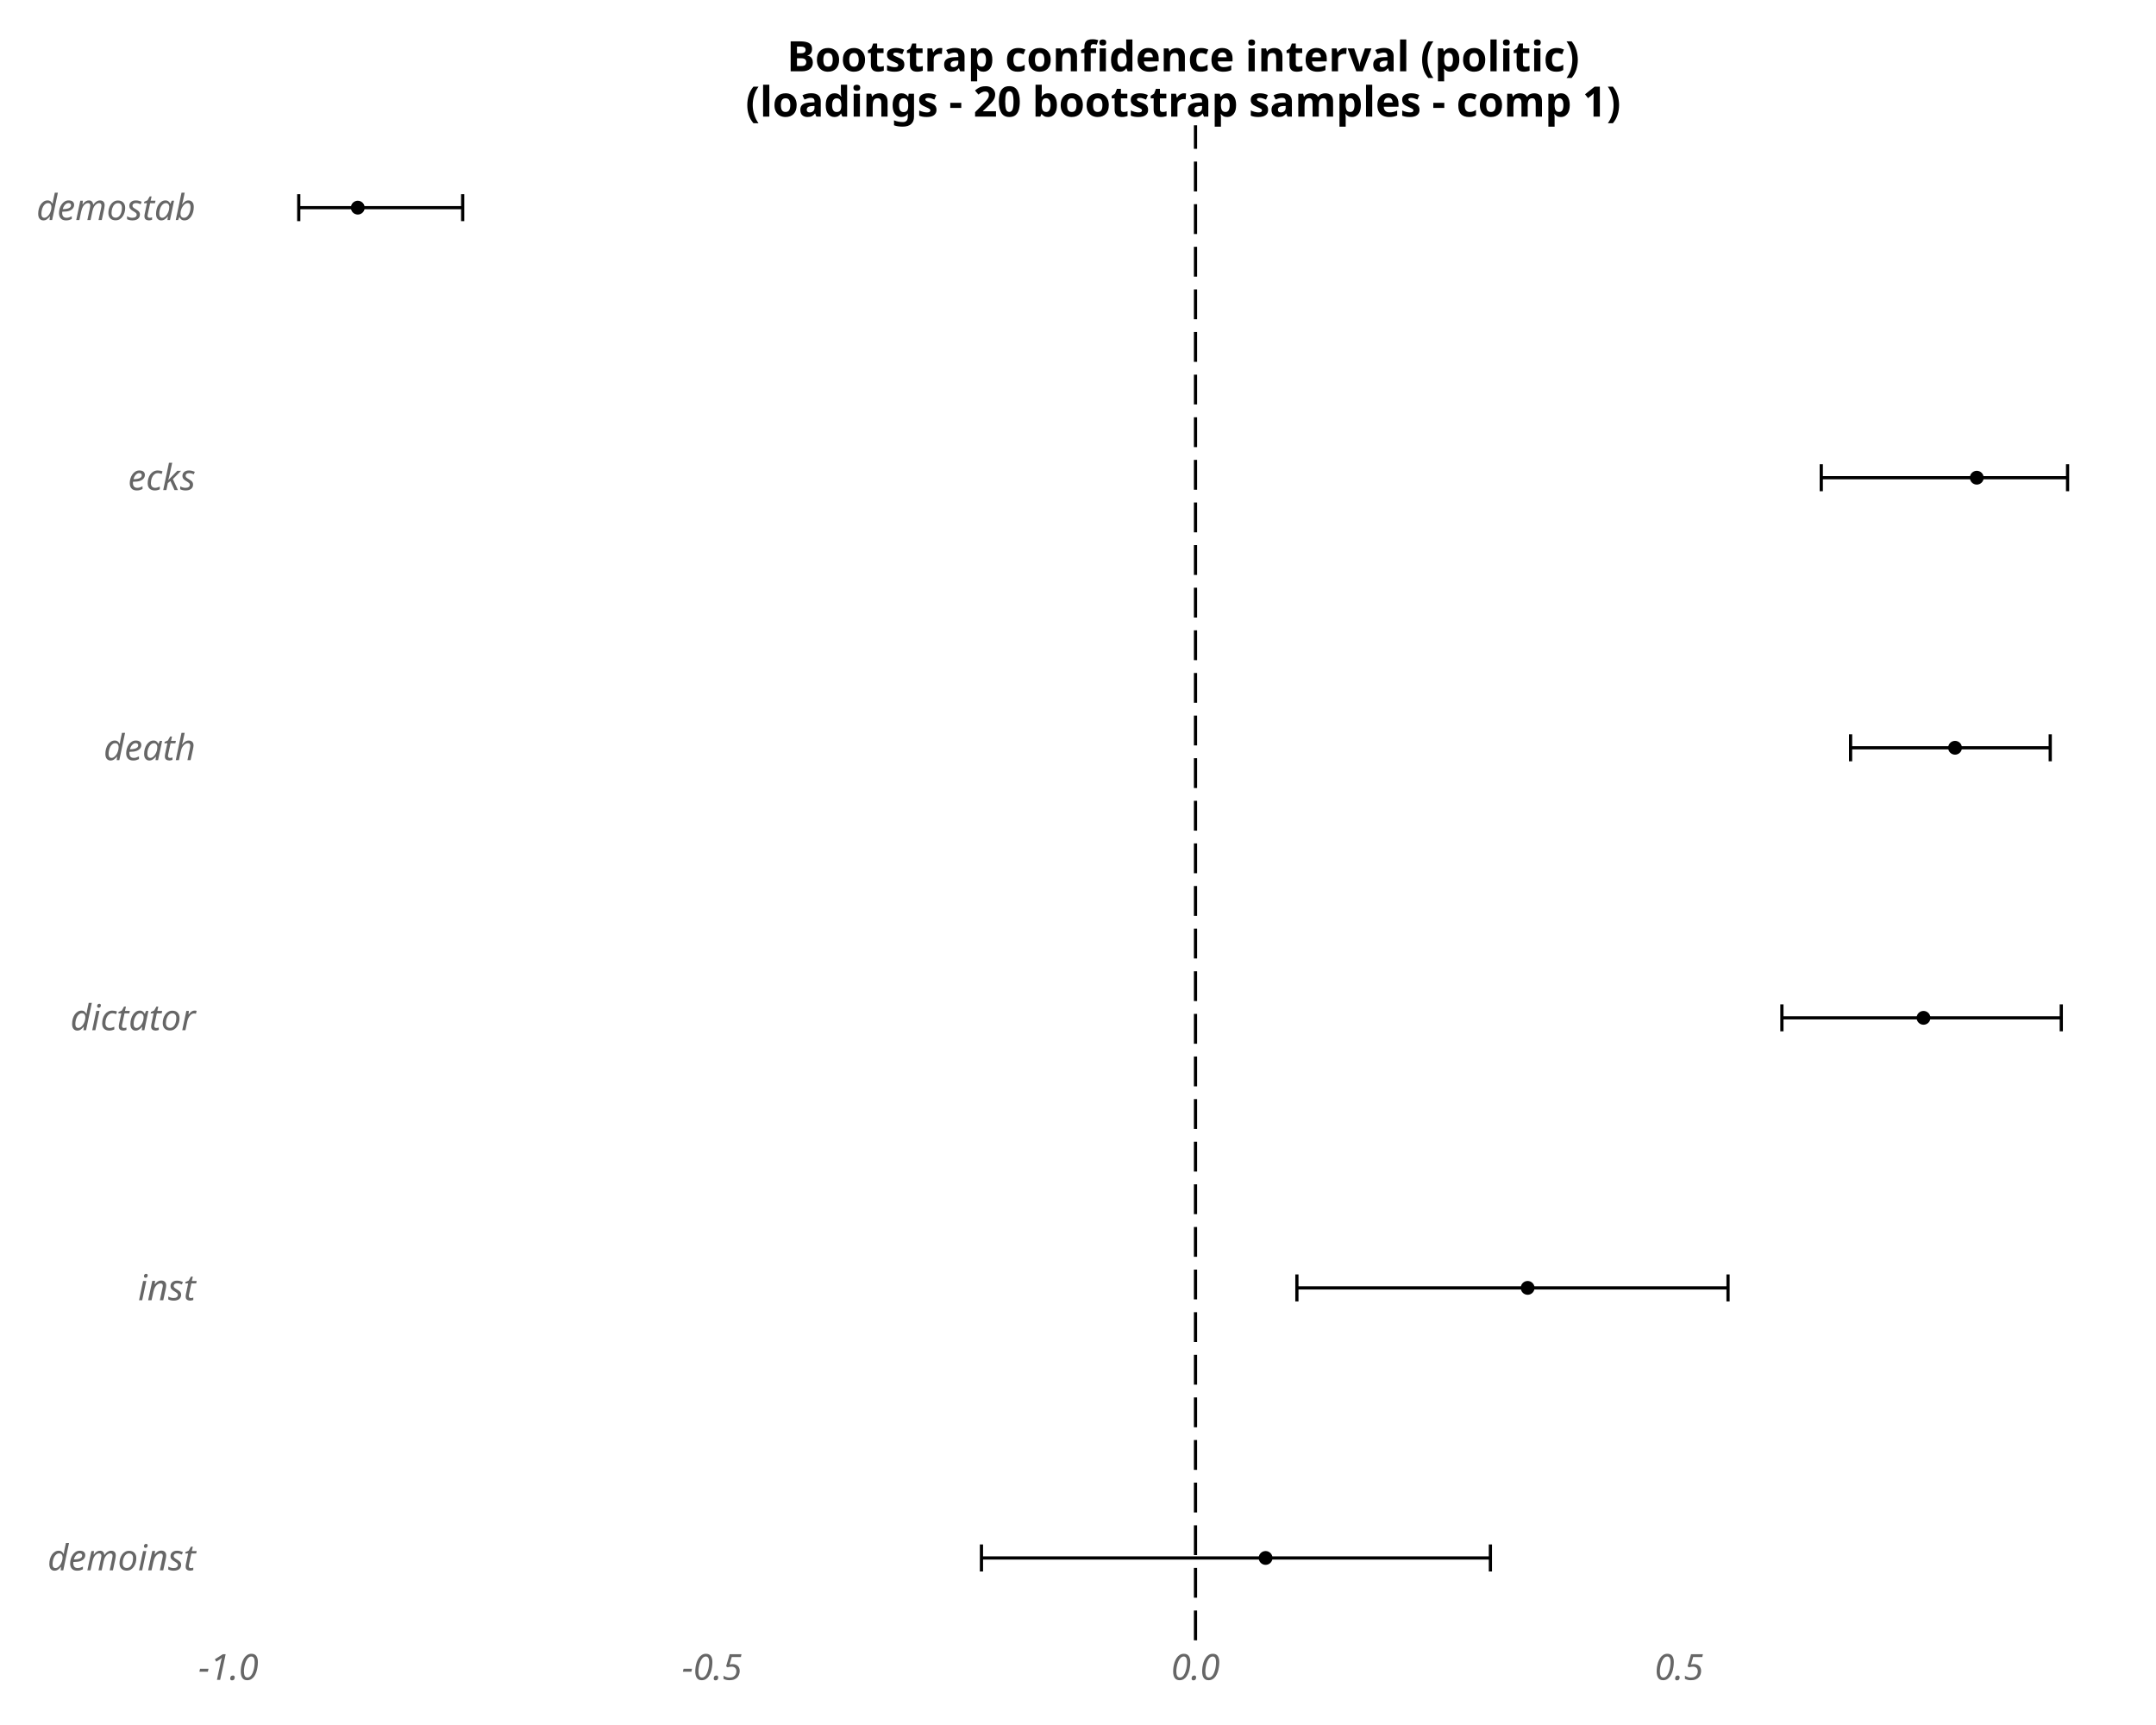
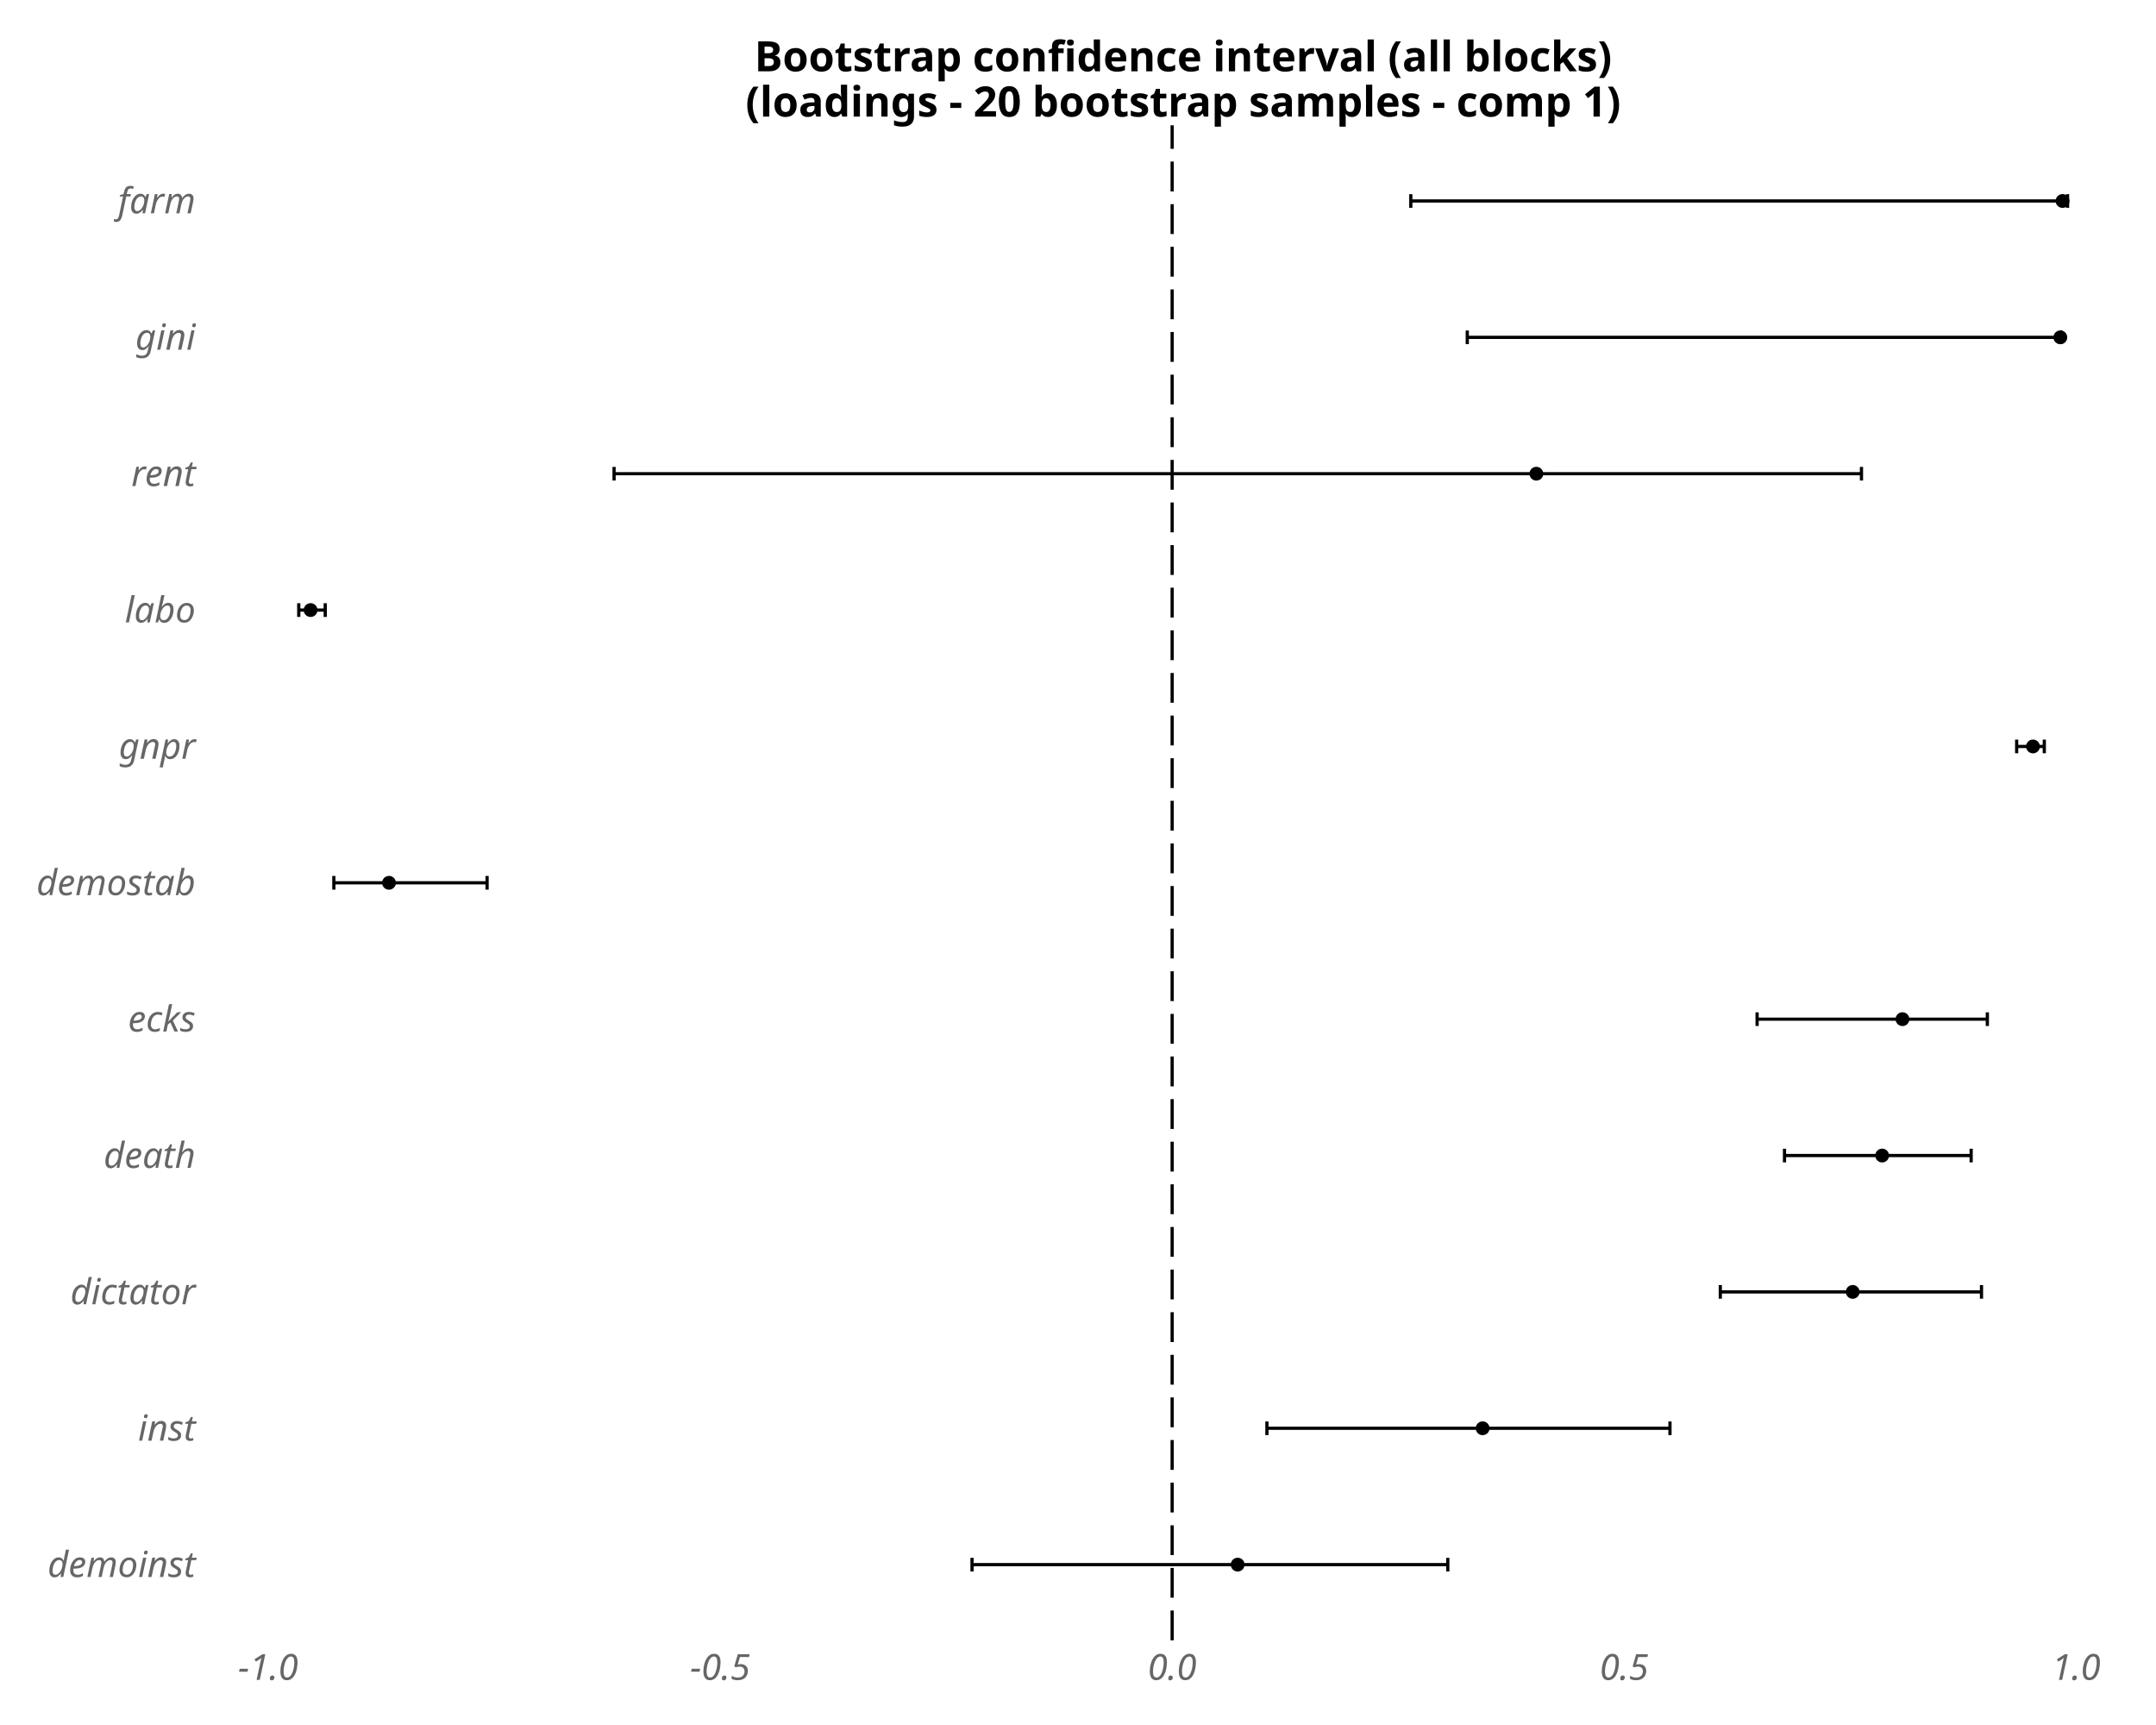
<svg xmlns="http://www.w3.org/2000/svg" class="svglite" data-engine-version="2.0" width="720.00pt" height="576.00pt" viewBox="0 0 720.00 576.00">
  <defs>
    <style type="text/css">
    .svglite line, .svglite polyline, .svglite polygon, .svglite path, .svglite rect, .svglite circle {
      fill: none;
      stroke: #000000;
      stroke-linecap: round;
      stroke-linejoin: round;
      stroke-miterlimit: 10.00;
    }
  </style>
  </defs>
  <rect width="100%" height="100%" style="stroke: none; fill: #FFFFFF;" />
  <defs>
    <clipPath id="cpMC4wMHw3MjAuMDB8MC4wMHw1NzYuMDA=">
      <rect x="0.00" y="0.00" width="720.00" height="576.00" />
    </clipPath>
  </defs>
  <g clip-path="url(#cpMC4wMHw3MjAuMDB8MC4wMHw1NzYuMDA=)">
    <rect x="0.00" y="0.00" width="720.00" height="576.00" style="stroke-width: 1.07; stroke: #FFFFFF; fill: #FFFFFF;" />
  </g>
  <defs>
    <clipPath id="cpNzAuMjR8NzIwLjAwfDQxLjgzfDU0Ny43Mw==">
      <rect x="70.24" y="41.83" width="649.76" height="505.89" />
    </clipPath>
  </defs>
  <g clip-path="url(#cpNzAuMjR8NzIwLjAwfDQxLjgzfDU0Ny43Mw==)">
    <rect x="70.24" y="41.83" width="649.76" height="505.89" style="stroke-width: 1.07; stroke: none; fill: #FFFFFF;" />
-     <circle cx="119.48" cy="69.34" r="1.95" style="stroke-width: 0.71; fill: #000000;" />
-     <circle cx="660.15" cy="159.51" r="1.95" style="stroke-width: 0.71; fill: #000000;" />
-     <circle cx="652.89" cy="249.69" r="1.95" style="stroke-width: 0.71; fill: #000000;" />
-     <circle cx="642.36" cy="339.87" r="1.95" style="stroke-width: 0.71; fill: #000000;" />
-     <circle cx="510.16" cy="430.04" r="1.95" style="stroke-width: 0.71; fill: #000000;" />
-     <circle cx="422.65" cy="520.22" r="1.95" style="stroke-width: 0.71; fill: #000000;" />
-     <polyline points="154.51,73.85 154.51,64.83 " style="stroke-width: 1.07; stroke-linecap: butt;" />
-     <polyline points="154.51,69.34 99.77,69.34 " style="stroke-width: 1.07; stroke-linecap: butt;" />
-     <polyline points="99.77,73.85 99.77,64.83 " style="stroke-width: 1.07; stroke-linecap: butt;" />
-     <polyline points="690.47,164.02 690.47,155.01 " style="stroke-width: 1.07; stroke-linecap: butt;" />
-     <polyline points="690.47,159.51 608.22,159.51 " style="stroke-width: 1.07; stroke-linecap: butt;" />
-     <polyline points="608.22,164.02 608.22,155.01 " style="stroke-width: 1.07; stroke-linecap: butt;" />
-     <polyline points="684.68,254.20 684.68,245.18 " style="stroke-width: 1.07; stroke-linecap: butt;" />
-     <polyline points="684.68,249.69 618.01,249.69 " style="stroke-width: 1.07; stroke-linecap: butt;" />
-     <polyline points="618.01,254.20 618.01,245.18 " style="stroke-width: 1.07; stroke-linecap: butt;" />
-     <polyline points="688.37,344.38 688.37,335.36 " style="stroke-width: 1.07; stroke-linecap: butt;" />
-     <polyline points="688.37,339.87 595.07,339.87 " style="stroke-width: 1.07; stroke-linecap: butt;" />
-     <polyline points="595.07,344.38 595.07,335.36 " style="stroke-width: 1.07; stroke-linecap: butt;" />
-     <polyline points="577.08,434.55 577.08,425.54 " style="stroke-width: 1.07; stroke-linecap: butt;" />
-     <polyline points="577.08,430.04 433.10,430.04 " style="stroke-width: 1.07; stroke-linecap: butt;" />
-     <polyline points="433.10,434.55 433.10,425.54 " style="stroke-width: 1.07; stroke-linecap: butt;" />
-     <polyline points="497.72,524.73 497.72,515.71 " style="stroke-width: 1.07; stroke-linecap: butt;" />
-     <polyline points="497.72,520.22 327.76,520.22 " style="stroke-width: 1.07; stroke-linecap: butt;" />
-     <polyline points="327.76,524.73 327.76,515.71 " style="stroke-width: 1.07; stroke-linecap: butt;" />
-     <line x1="399.24" y1="547.73" x2="399.24" y2="41.83" style="stroke-width: 1.07; stroke-dasharray: 9.96,4.27; stroke-linecap: butt;" />
+     <circle cx="688.79" cy="67.11" r="1.95" style="stroke-width: 0.71; fill: #000000;" />
+     <circle cx="688.05" cy="112.64" r="1.95" style="stroke-width: 0.71; fill: #000000;" />
+     <circle cx="513.07" cy="158.18" r="1.95" style="stroke-width: 0.71; fill: #000000;" />
+     <circle cx="103.72" cy="203.71" r="1.95" style="stroke-width: 0.71; fill: #000000;" />
+     <circle cx="678.92" cy="249.25" r="1.95" style="stroke-width: 0.71; fill: #000000;" />
+     <circle cx="129.91" cy="294.78" r="1.95" style="stroke-width: 0.71; fill: #000000;" />
+     <circle cx="635.33" cy="340.31" r="1.95" style="stroke-width: 0.71; fill: #000000;" />
+     <circle cx="628.55" cy="385.85" r="1.95" style="stroke-width: 0.71; fill: #000000;" />
+     <circle cx="618.71" cy="431.38" r="1.95" style="stroke-width: 0.71; fill: #000000;" />
+     <circle cx="495.13" cy="476.92" r="1.95" style="stroke-width: 0.71; fill: #000000;" />
+     <circle cx="413.32" cy="522.45" r="1.95" style="stroke-width: 0.71; fill: #000000;" />
+     <polyline points="690.47,69.38 690.47,64.83 " style="stroke-width: 1.07; stroke-linecap: butt;" />
+     <polyline points="690.47,67.11 471.14,67.11 " style="stroke-width: 1.07; stroke-linecap: butt;" />
+     <polyline points="471.14,69.38 471.14,64.83 " style="stroke-width: 1.07; stroke-linecap: butt;" />
+     <polyline points="688.26,114.92 688.26,110.36 " style="stroke-width: 1.07; stroke-linecap: butt;" />
+     <polyline points="688.26,112.64 490.00,112.64 " style="stroke-width: 1.07; stroke-linecap: butt;" />
+     <polyline points="490.00,114.92 490.00,110.36 " style="stroke-width: 1.07; stroke-linecap: butt;" />
+     <polyline points="621.64,160.45 621.64,155.90 " style="stroke-width: 1.07; stroke-linecap: butt;" />
+     <polyline points="621.64,158.18 205.07,158.18 " style="stroke-width: 1.07; stroke-linecap: butt;" />
+     <polyline points="205.07,160.45 205.07,155.90 " style="stroke-width: 1.07; stroke-linecap: butt;" />
+     <polyline points="108.61,205.99 108.61,201.43 " style="stroke-width: 1.07; stroke-linecap: butt;" />
+     <polyline points="108.61,203.71 99.77,203.71 " style="stroke-width: 1.07; stroke-linecap: butt;" />
+     <polyline points="99.77,205.99 99.77,201.43 " style="stroke-width: 1.07; stroke-linecap: butt;" />
+     <polyline points="682.70,251.52 682.70,246.97 " style="stroke-width: 1.07; stroke-linecap: butt;" />
+     <polyline points="682.70,249.25 673.47,249.25 " style="stroke-width: 1.07; stroke-linecap: butt;" />
+     <polyline points="673.47,251.52 673.47,246.97 " style="stroke-width: 1.07; stroke-linecap: butt;" />
+     <polyline points="162.66,297.06 162.66,292.50 " style="stroke-width: 1.07; stroke-linecap: butt;" />
+     <polyline points="162.66,294.78 111.49,294.78 " style="stroke-width: 1.07; stroke-linecap: butt;" />
+     <polyline points="111.49,297.06 111.49,292.50 " style="stroke-width: 1.07; stroke-linecap: butt;" />
+     <polyline points="663.68,342.59 663.68,338.04 " style="stroke-width: 1.07; stroke-linecap: butt;" />
+     <polyline points="663.68,340.31 586.79,340.31 " style="stroke-width: 1.07; stroke-linecap: butt;" />
+     <polyline points="586.79,342.59 586.79,338.04 " style="stroke-width: 1.07; stroke-linecap: butt;" />
+     <polyline points="658.27,388.13 658.27,383.57 " style="stroke-width: 1.07; stroke-linecap: butt;" />
+     <polyline points="658.27,385.85 595.94,385.85 " style="stroke-width: 1.07; stroke-linecap: butt;" />
+     <polyline points="595.94,388.13 595.94,383.57 " style="stroke-width: 1.07; stroke-linecap: butt;" />
+     <polyline points="661.72,433.66 661.72,429.11 " style="stroke-width: 1.07; stroke-linecap: butt;" />
+     <polyline points="661.72,431.38 574.50,431.38 " style="stroke-width: 1.07; stroke-linecap: butt;" />
+     <polyline points="574.50,433.66 574.50,429.11 " style="stroke-width: 1.07; stroke-linecap: butt;" />
+     <polyline points="557.69,479.20 557.69,474.64 " style="stroke-width: 1.07; stroke-linecap: butt;" />
+     <polyline points="557.69,476.92 423.09,476.92 " style="stroke-width: 1.07; stroke-linecap: butt;" />
+     <polyline points="423.09,479.20 423.09,474.64 " style="stroke-width: 1.07; stroke-linecap: butt;" />
+     <polyline points="483.49,524.73 483.49,520.18 " style="stroke-width: 1.07; stroke-linecap: butt;" />
+     <polyline points="483.49,522.45 324.61,522.45 " style="stroke-width: 1.07; stroke-linecap: butt;" />
+     <polyline points="324.61,524.73 324.61,520.18 " style="stroke-width: 1.07; stroke-linecap: butt;" />
+     <line x1="391.44" y1="547.73" x2="391.44" y2="41.83" style="stroke-width: 1.07; stroke-dasharray: 9.96,4.27; stroke-linecap: butt;" />
  </g>
  <g clip-path="url(#cpMC4wMHw3MjAuMDB8MC4wMHw1NzYuMDA=)">
-     <text x="65.30" y="73.47" text-anchor="end" style="font-size: 12.00px; font-style: italic; fill: #666666; font-family: sans;" textLength="52.71px" lengthAdjust="spacingAndGlyphs">demostab</text>
-     <text x="65.30" y="163.64" text-anchor="end" style="font-size: 12.00px; font-style: italic; fill: #666666; font-family: sans;" textLength="24.69px" lengthAdjust="spacingAndGlyphs">ecks</text>
-     <text x="65.30" y="253.82" text-anchor="end" style="font-size: 12.00px; font-style: italic; fill: #666666; font-family: sans;" textLength="30.03px" lengthAdjust="spacingAndGlyphs">death</text>
-     <text x="65.30" y="344.00" text-anchor="end" style="font-size: 12.00px; font-style: italic; fill: #666666; font-family: sans;" textLength="39.36px" lengthAdjust="spacingAndGlyphs">dictator</text>
-     <text x="65.30" y="434.17" text-anchor="end" style="font-size: 12.00px; font-style: italic; fill: #666666; font-family: sans;" textLength="18.68px" lengthAdjust="spacingAndGlyphs">inst</text>
-     <text x="65.30" y="524.35" text-anchor="end" style="font-size: 12.00px; font-style: italic; fill: #666666; font-family: sans;" textLength="48.70px" lengthAdjust="spacingAndGlyphs">demoinst</text>
-     <text x="76.30" y="560.92" text-anchor="middle" style="font-size: 12.00px; font-style: italic; fill: #666666; font-family: sans;" textLength="20.68px" lengthAdjust="spacingAndGlyphs">-1.0</text>
-     <text x="237.77" y="560.92" text-anchor="middle" style="font-size: 12.00px; font-style: italic; fill: #666666; font-family: sans;" textLength="20.68px" lengthAdjust="spacingAndGlyphs">-0.5</text>
-     <text x="399.24" y="560.92" text-anchor="middle" style="font-size: 12.00px; font-style: italic; fill: #666666; font-family: sans;" textLength="16.68px" lengthAdjust="spacingAndGlyphs">0.0</text>
-     <text x="560.71" y="560.92" text-anchor="middle" style="font-size: 12.00px; font-style: italic; fill: #666666; font-family: sans;" textLength="16.68px" lengthAdjust="spacingAndGlyphs">0.5</text>
-     <text x="395.12" y="23.81" text-anchor="middle" style="font-size: 14.00px; font-weight: bold; font-family: sans;" textLength="229.58px" lengthAdjust="spacingAndGlyphs">Bootstrap confidence interval (politic)</text>
+     <text x="65.30" y="71.24" text-anchor="end" style="font-size: 12.00px; font-style: italic; fill: #666666; font-family: sans;" textLength="24.00px" lengthAdjust="spacingAndGlyphs">farm</text>
+     <text x="65.30" y="116.77" text-anchor="end" style="font-size: 12.00px; font-style: italic; fill: #666666; font-family: sans;" textLength="18.68px" lengthAdjust="spacingAndGlyphs">gini</text>
+     <text x="65.30" y="162.30" text-anchor="end" style="font-size: 12.00px; font-style: italic; fill: #666666; font-family: sans;" textLength="20.68px" lengthAdjust="spacingAndGlyphs">rent</text>
+     <text x="65.30" y="207.84" text-anchor="end" style="font-size: 12.00px; font-style: italic; fill: #666666; font-family: sans;" textLength="22.69px" lengthAdjust="spacingAndGlyphs">labo</text>
+     <text x="65.30" y="253.37" text-anchor="end" style="font-size: 12.00px; font-style: italic; fill: #666666; font-family: sans;" textLength="24.02px" lengthAdjust="spacingAndGlyphs">gnpr</text>
+     <text x="65.30" y="298.91" text-anchor="end" style="font-size: 12.00px; font-style: italic; fill: #666666; font-family: sans;" textLength="52.71px" lengthAdjust="spacingAndGlyphs">demostab</text>
+     <text x="65.30" y="344.44" text-anchor="end" style="font-size: 12.00px; font-style: italic; fill: #666666; font-family: sans;" textLength="24.69px" lengthAdjust="spacingAndGlyphs">ecks</text>
+     <text x="65.30" y="389.98" text-anchor="end" style="font-size: 12.00px; font-style: italic; fill: #666666; font-family: sans;" textLength="30.03px" lengthAdjust="spacingAndGlyphs">death</text>
+     <text x="65.30" y="435.51" text-anchor="end" style="font-size: 12.00px; font-style: italic; fill: #666666; font-family: sans;" textLength="39.36px" lengthAdjust="spacingAndGlyphs">dictator</text>
+     <text x="65.30" y="481.05" text-anchor="end" style="font-size: 12.00px; font-style: italic; fill: #666666; font-family: sans;" textLength="18.68px" lengthAdjust="spacingAndGlyphs">inst</text>
+     <text x="65.30" y="526.58" text-anchor="end" style="font-size: 12.00px; font-style: italic; fill: #666666; font-family: sans;" textLength="48.70px" lengthAdjust="spacingAndGlyphs">demoinst</text>
+     <text x="89.54" y="560.92" text-anchor="middle" style="font-size: 12.00px; font-style: italic; fill: #666666; font-family: sans;" textLength="20.68px" lengthAdjust="spacingAndGlyphs">-1.0</text>
+     <text x="240.49" y="560.92" text-anchor="middle" style="font-size: 12.00px; font-style: italic; fill: #666666; font-family: sans;" textLength="20.68px" lengthAdjust="spacingAndGlyphs">-0.5</text>
+     <text x="391.44" y="560.92" text-anchor="middle" style="font-size: 12.00px; font-style: italic; fill: #666666; font-family: sans;" textLength="16.68px" lengthAdjust="spacingAndGlyphs">0.0</text>
+     <text x="542.38" y="560.92" text-anchor="middle" style="font-size: 12.00px; font-style: italic; fill: #666666; font-family: sans;" textLength="16.68px" lengthAdjust="spacingAndGlyphs">0.5</text>
+     <text x="693.33" y="560.92" text-anchor="middle" style="font-size: 12.00px; font-style: italic; fill: #666666; font-family: sans;" textLength="16.68px" lengthAdjust="spacingAndGlyphs">1.0</text>
+     <text x="395.12" y="23.81" text-anchor="middle" style="font-size: 14.00px; font-weight: bold; font-family: sans;" textLength="251.38px" lengthAdjust="spacingAndGlyphs">Bootstrap confidence interval (all blocks)</text>
    <text x="395.12" y="38.93" text-anchor="middle" style="font-size: 14.00px; font-weight: bold; font-family: sans;" textLength="270.05px" lengthAdjust="spacingAndGlyphs"> (loadings - 20 bootstrap samples - comp 1)</text>
  </g>
</svg>
